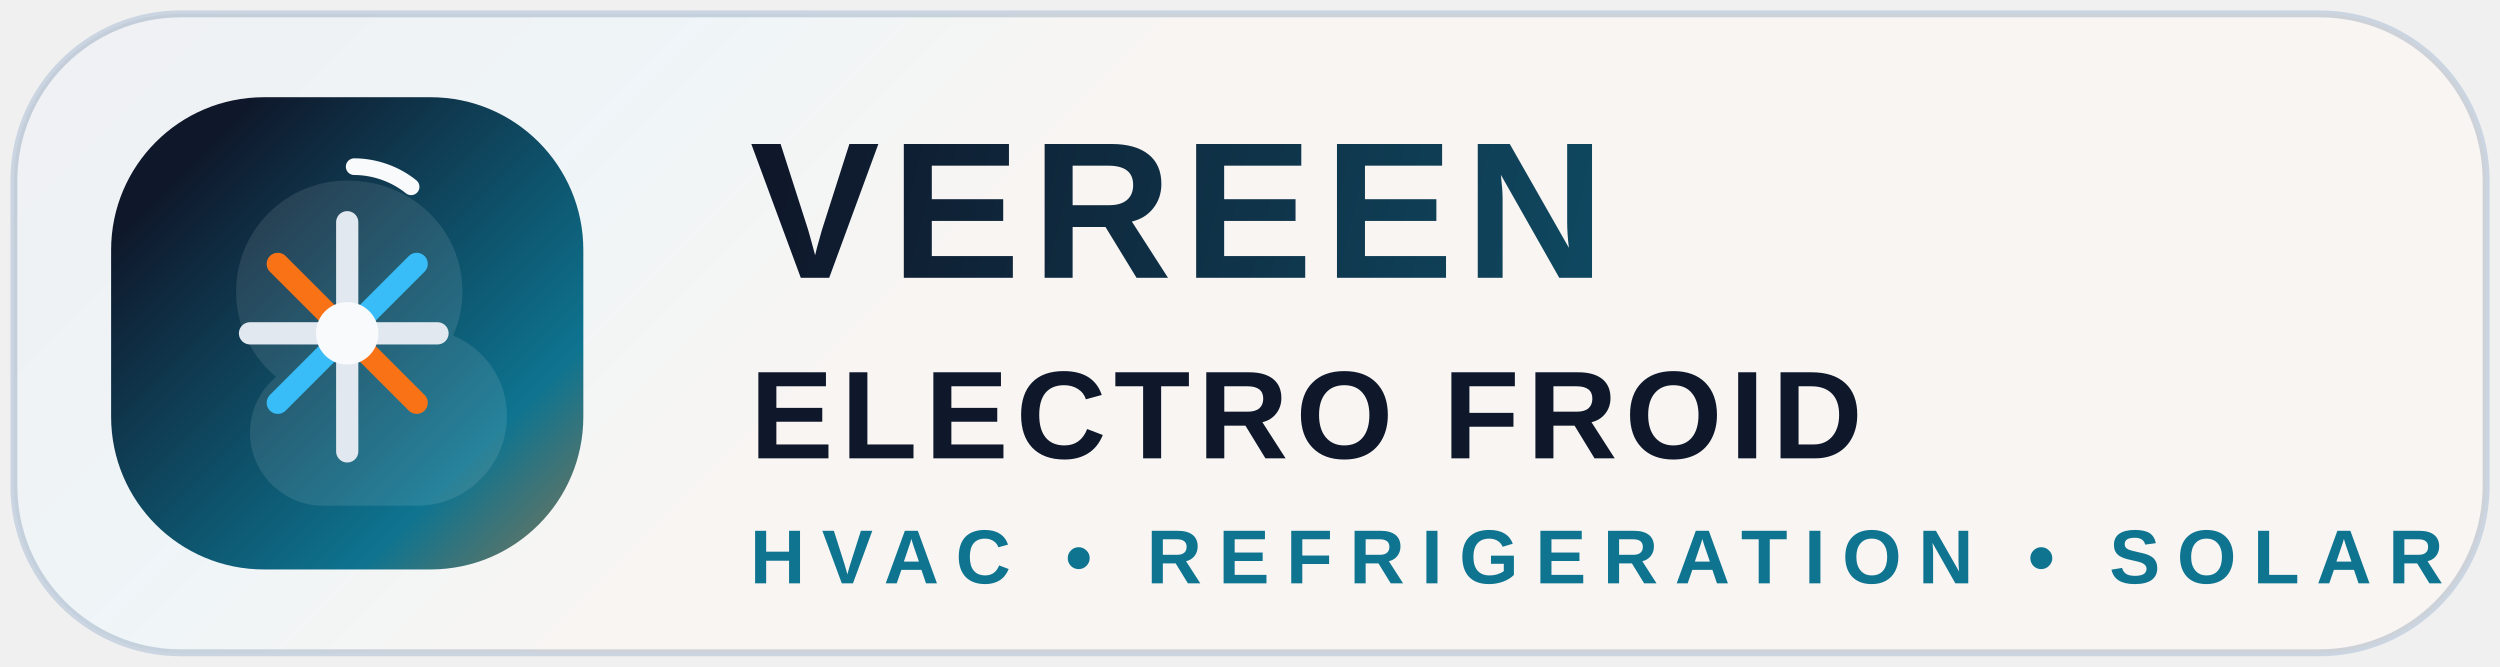
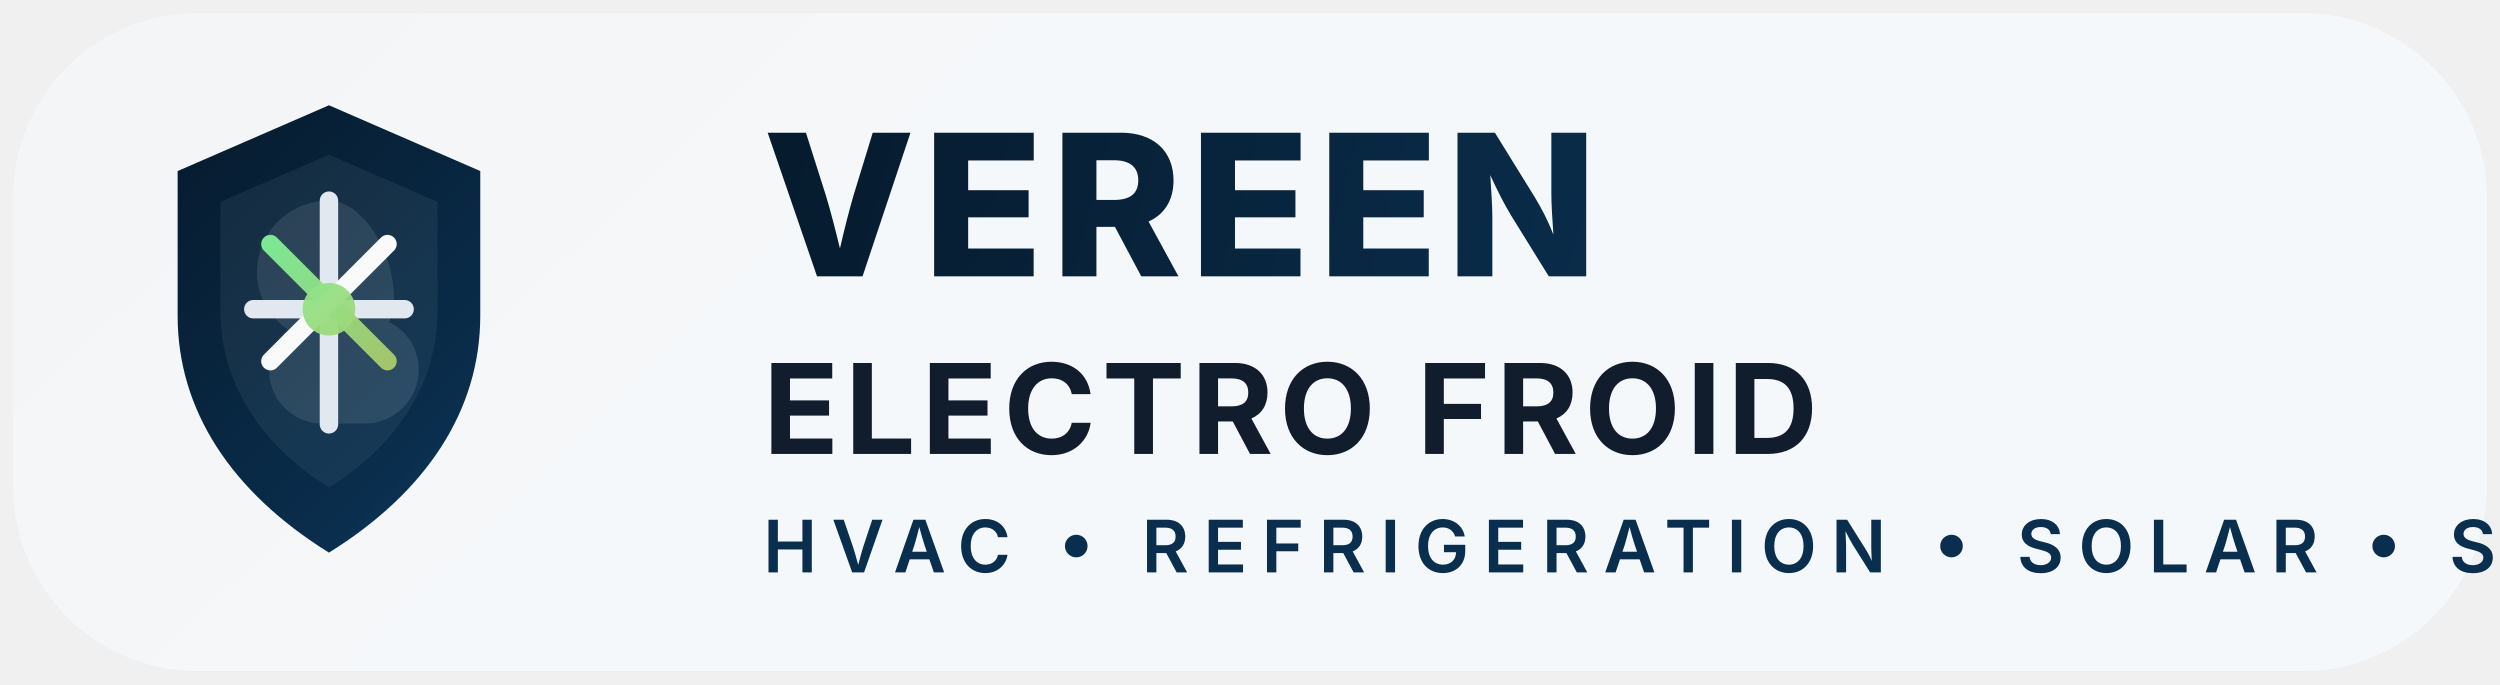
- <svg xmlns="http://www.w3.org/2000/svg" width="360" height="96" viewBox="0 0 360 96" fill="none" role="img" aria-label="Vereen Electro Froid">
+ <svg xmlns="http://www.w3.org/2000/svg" width="380" height="104" viewBox="0 0 380 104" fill="none" role="img" aria-label="Vereen Electro Froid">
  <defs>
-     <linearGradient id="brandGrad" x1="10" y1="10" x2="86" y2="86" gradientUnits="userSpaceOnUse">
-       <stop stop-color="#0F172A" />
-       <stop offset="0.55" stop-color="#0E7490" />
-       <stop offset="1" stop-color="#F97316" />
+     <linearGradient id="brandGrad" x1="10" y1="8" x2="92" y2="92" gradientUnits="userSpaceOnUse">
+       <stop stop-color="#061B2E" />
+       <stop offset="0.52" stop-color="#0A2E4D" />
+       <stop offset="1" stop-color="#1B6FAE" />
    </linearGradient>
-     <linearGradient id="wordGrad" x1="112" y1="20" x2="330" y2="72" gradientUnits="userSpaceOnUse">
-       <stop stop-color="#0F172A" />
-       <stop offset="1" stop-color="#0E7490" />
+     <linearGradient id="brandGlow" x1="20" y1="18" x2="76" y2="76" gradientUnits="userSpaceOnUse">
+       <stop stop-color="#75FCA5" stop-opacity="0.95" />
+       <stop offset="1" stop-color="#F28A1F" stop-opacity="0.95" />
+     </linearGradient>
+     <linearGradient id="wordGrad" x1="120" y1="20" x2="342" y2="80" gradientUnits="userSpaceOnUse">
+       <stop stop-color="#061B2E" />
+       <stop offset="0.6" stop-color="#0A2E4D" />
+       <stop offset="1" stop-color="#1B6FAE" />
    </linearGradient>
  </defs>
-   <rect x="2" y="2" width="356" height="92" rx="24" fill="#F8FAFC" stroke="#CBD5E1" />
-   <rect x="2" y="2" width="356" height="92" rx="24" fill="url(#brandGrad)" opacity="0.04" />
-   <g transform="translate(16,14)">
-     <rect x="0" y="0" width="68" height="68" rx="22" fill="url(#brandGrad)" />
-     <path d="M34 12C25.16 12 18 19.16 18 28C18 32.94 20.24 37.33 23.74 40.28C21.47 42.19 20 45.07 20 48.29C20 54.08 24.75 58.83 30.54 58.83H44.05C51.17 58.83 57 53 57 45.88C57 40.65 53.79 36.19 49.23 34.32C50.09 32.42 50.59 30.31 50.59 28C50.59 19.16 43.44 12 34 12Z" fill="white" fill-opacity="0.10" />
-     <path d="M20 34H47" stroke="#E2E8F0" stroke-width="3.2" stroke-linecap="round" />
-     <path d="M34 18V51" stroke="#E2E8F0" stroke-width="3.2" stroke-linecap="round" />
-     <path d="M24 24L44 44" stroke="#F97316" stroke-width="3.2" stroke-linecap="round" />
-     <path d="M44 24L24 44" stroke="#38BDF8" stroke-width="3.2" stroke-linecap="round" />
-     <path d="M35 10C38 10 41 11.1 43.2 12.9" stroke="#F8FAFC" stroke-width="2.4" stroke-linecap="round" />
-     <circle cx="34" cy="34" r="4.5" fill="#F8FAFC" />
+   <rect x="2" y="2" width="376" height="100" rx="28" fill="#FFFFFF" fill-opacity="0.92" />
+   <rect x="2" y="2" width="376" height="100" rx="28" fill="url(#brandGrad)" fill-opacity="0.04" />
+   <g transform="translate(16,12)">
+     <path d="M34 4L57 14V36C57 50.31 48.88 62.75 34 72C19.12 62.75 11 50.31 11 36V14L34 4Z" fill="url(#brandGrad)" />
+     <path d="M34 11.5L50.5 18.7V35.2C50.5 46.15 44.47 55.55 34 62.1C23.53 55.55 17.5 46.15 17.5 35.2V18.7L34 11.5Z" fill="#F8FAFC" fill-opacity="0.06" />
+     <path d="M34 18.5C30.99 18.5 28.3 19.69 26.31 21.62C24.32 23.55 23.06 26.31 23.06 29.34C23.06 33.08 24.86 36.06 27.78 38.14C26.05 39.6 24.91 41.84 24.91 44.34C24.91 48.77 28.52 52.38 32.95 52.38H39.43C43.97 52.38 47.65 48.69 47.65 44.15C47.65 40.98 45.79 38.25 43.14 36.95C43.62 35.86 43.9 34.67 43.9 33.41C43.9 26.15 39.01 18.5 34 18.5Z" fill="#F8FAFC" fill-opacity="0.1" />
+     <path d="M34 18.5V52.5" stroke="#E2E8F0" stroke-width="2.8" stroke-linecap="round" />
+     <path d="M22.5 35H45.5" stroke="#E2E8F0" stroke-width="2.8" stroke-linecap="round" />
+     <path d="M25.1 25.1L42.9 42.9" stroke="url(#brandGlow)" stroke-width="2.8" stroke-linecap="round" />
+     <path d="M42.9 25.1L25.1 42.9" stroke="#F8FAFC" stroke-width="2.8" stroke-linecap="round" />
+     <circle cx="34" cy="35" r="4" fill="url(#brandGlow)" />
  </g>
-   <text x="108" y="40" fill="url(#wordGrad)" font-size="28" font-family="DM Sans, Arial, sans-serif" font-weight="800" letter-spacing="1.6">VEREEN</text>
-   <text x="108" y="66" fill="#0F172A" font-size="18" font-family="DM Sans, Arial, sans-serif" font-weight="700" letter-spacing="1.1">ELECTRO FROID</text>
-   <text x="108" y="84" fill="#0E7490" font-size="11" font-family="DM Sans, Arial, sans-serif" font-weight="600" letter-spacing="2.4">HVAC • REFRIGERATION • SOLAR • SERVICE</text>
+   <text x="116" y="42" fill="url(#wordGrad)" font-size="30" font-family="Manrope, Inter, Arial, sans-serif" font-weight="800" letter-spacing="1.2">VEREEN</text>
+   <text x="116" y="69" fill="#111C2D" font-size="19" font-family="Manrope, Inter, Arial, sans-serif" font-weight="700" letter-spacing="0.9">ELECTRO FROID</text>
+   <text x="116" y="87" fill="#0A2E4D" font-size="11" font-family="Inter, Arial, sans-serif" font-weight="600" letter-spacing="2.2">HVAC • REFRIGERATION • SOLAR • SERVICE</text>
</svg>
